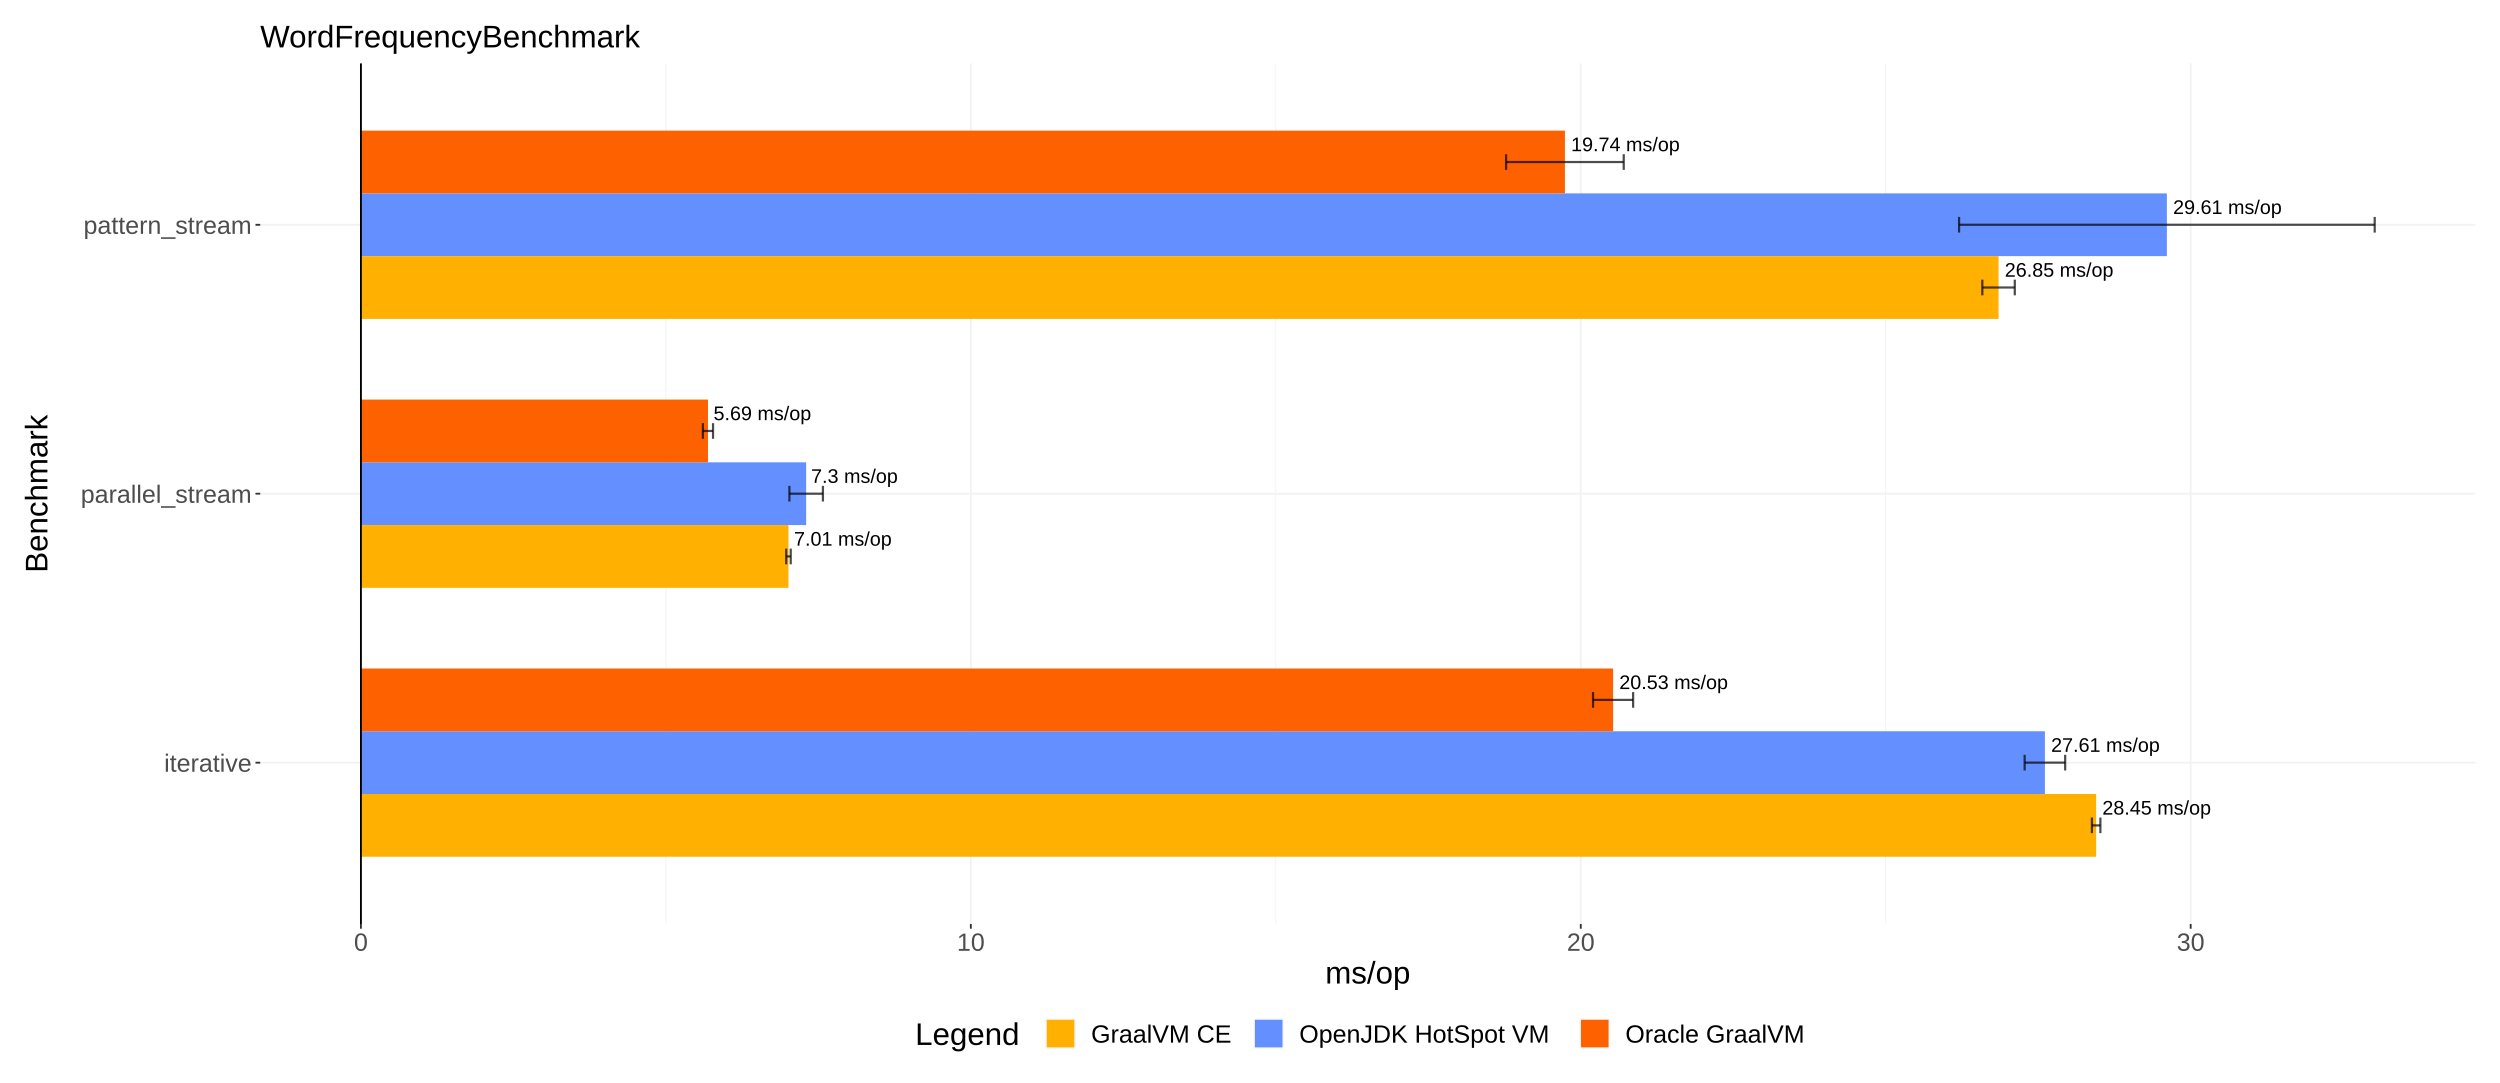
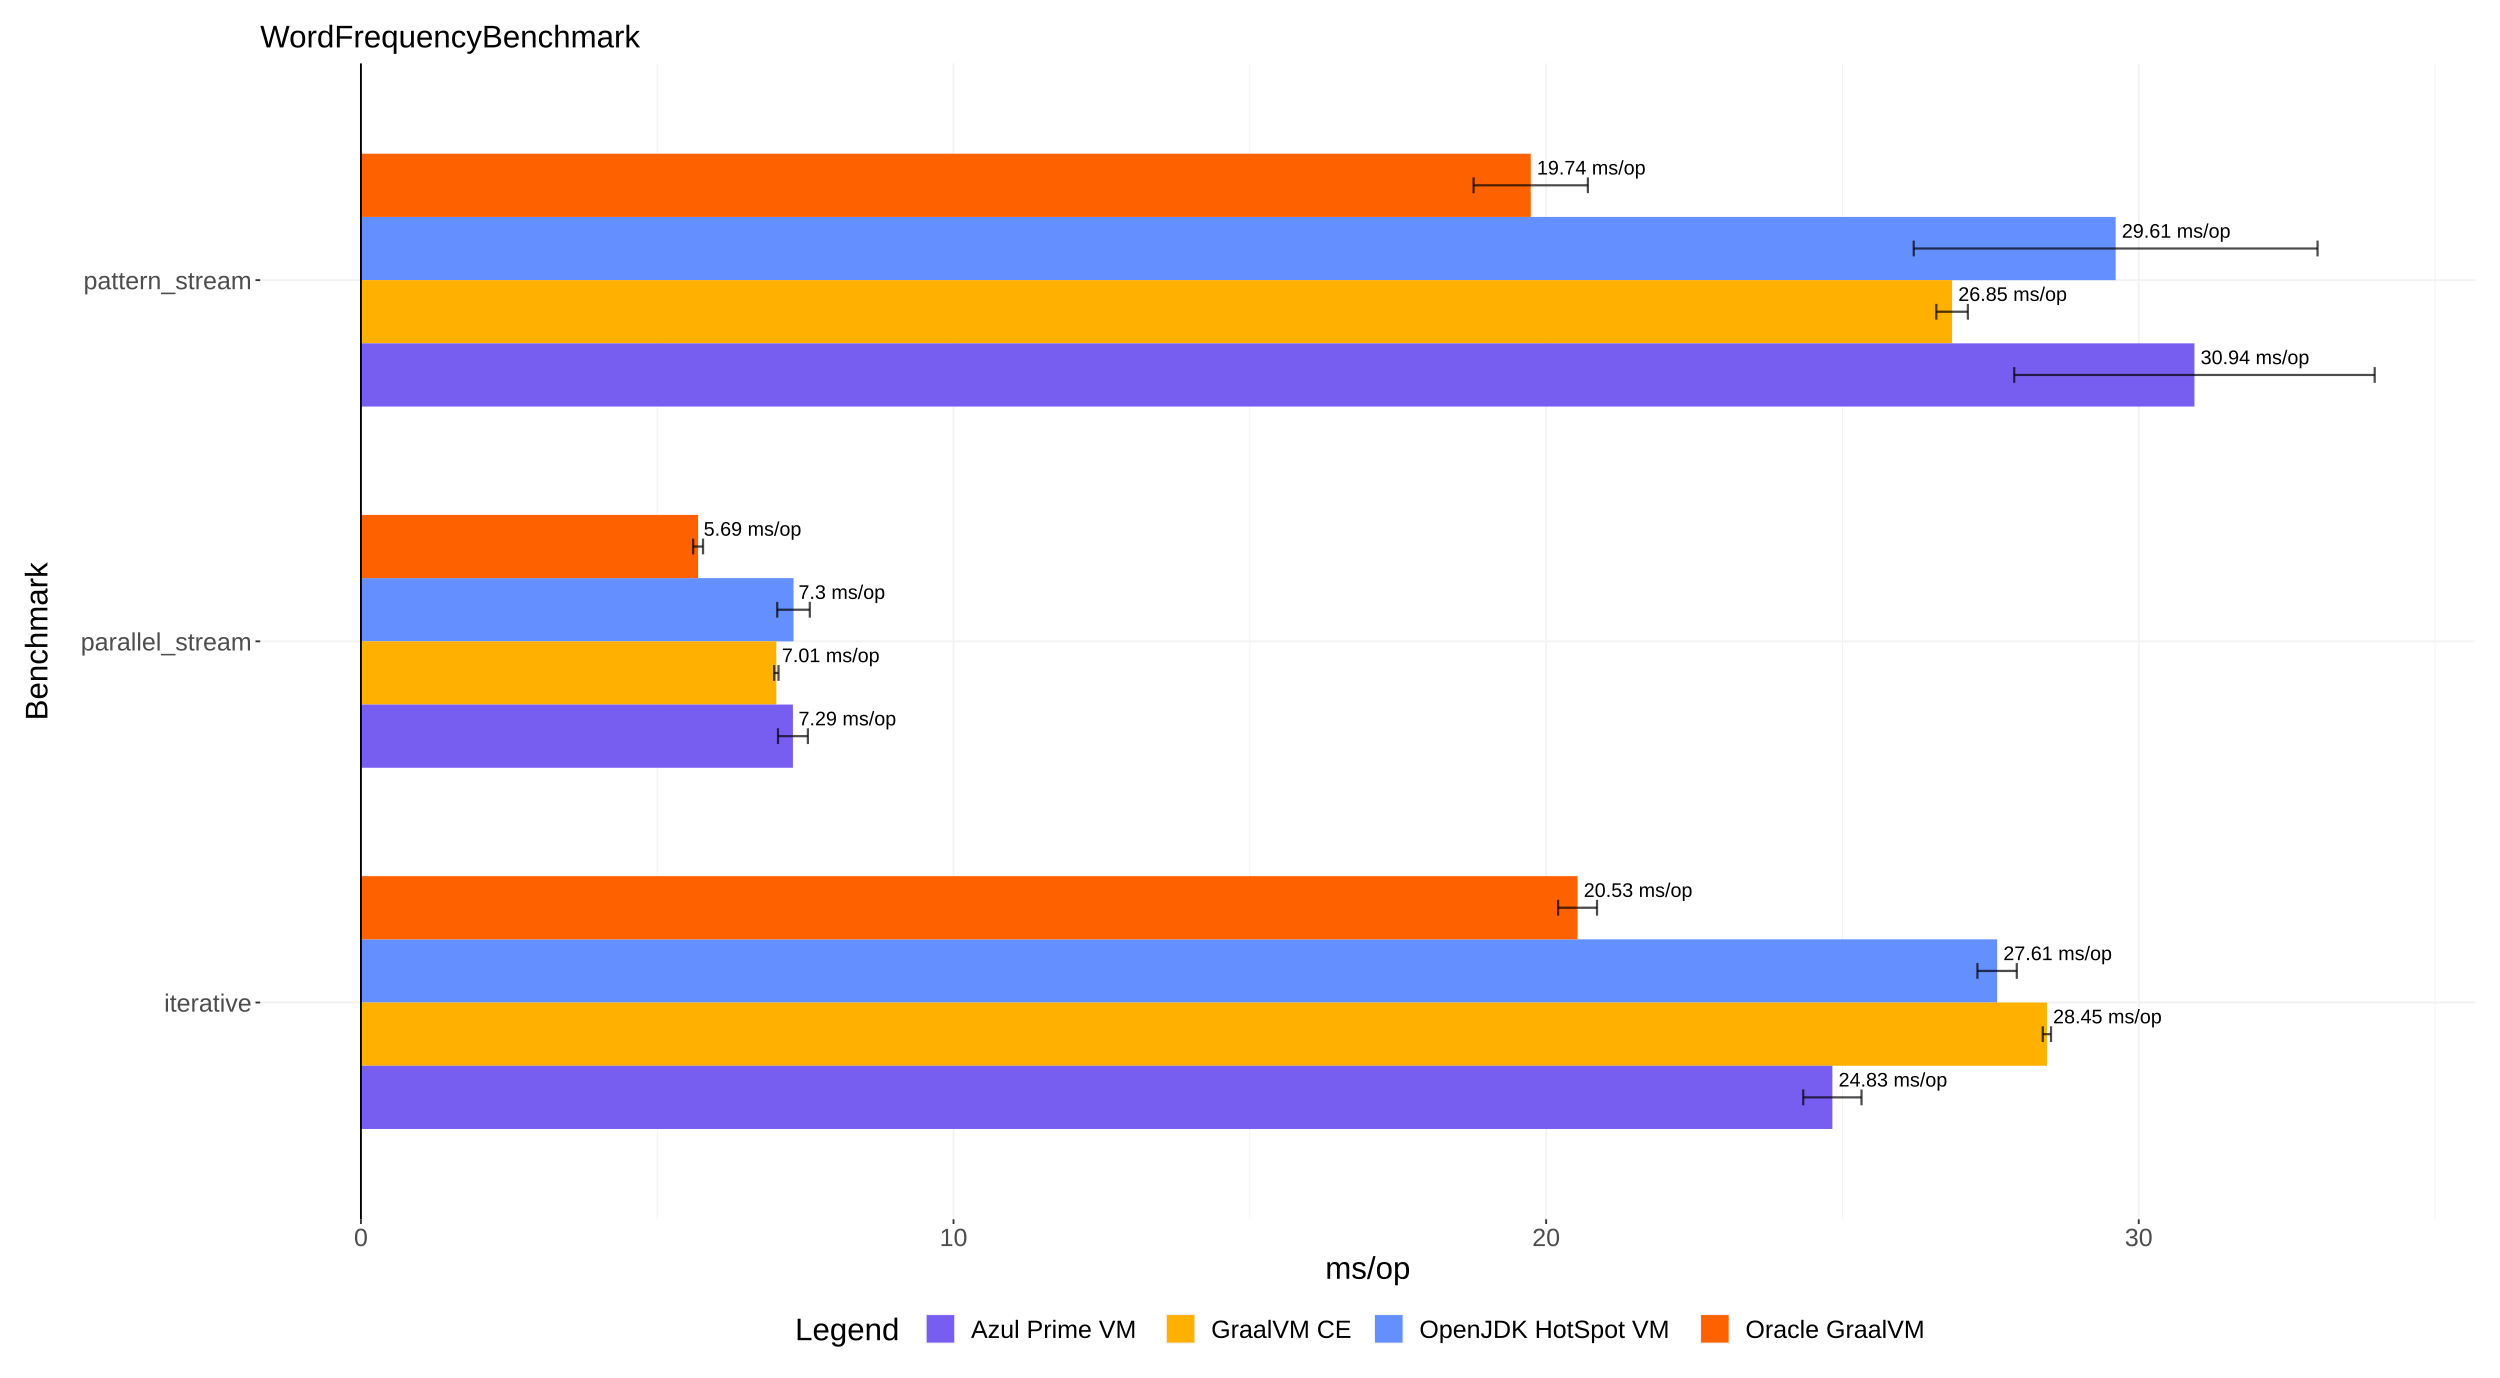
- <svg xmlns="http://www.w3.org/2000/svg" class="svglite" width="1440.00pt" height="623.62pt" viewBox="0 0 1440.00 623.62">
+ <svg xmlns="http://www.w3.org/2000/svg" class="svglite" width="1440.00pt" height="793.70pt" viewBox="0 0 1440.00 793.70">
  <defs>
    <style type="text/css">
    .svglite line, .svglite polyline, .svglite polygon, .svglite path, .svglite rect, .svglite circle {
      fill: none;
      stroke: #000000;
      stroke-linecap: round;
      stroke-linejoin: round;
      stroke-miterlimit: 10.00;
    }
    .svglite text {
      white-space: pre;
    }
  </style>
  </defs>
  <rect width="100%" height="100%" style="stroke: none; fill: #FFFFFF;" />
  <defs>
-     <clipPath id="cpMC4wMHwxNDQwLjAwfDAuMDB8NjIzLjYy">
-       <rect x="0.00" y="0.00" width="1440.00" height="623.62" />
+     <clipPath id="cpMC4wMHwxNDQwLjAwfDAuMDB8NzkzLjcw">
+       <rect x="0.00" y="0.00" width="1440.00" height="793.70" />
    </clipPath>
  </defs>
-   <g clip-path="url(#cpMC4wMHwxNDQwLjAwfDAuMDB8NjIzLjYy)">
-     <rect x="0.00" y="0.00" width="1440.00" height="623.62" style="stroke-width: 1.07; stroke: #FFFFFF; fill: #FFFFFF;" />
-     <rect x="149.89" y="36.52" width="1275.94" height="495.70" style="stroke-width: 1.07; stroke: none;" />
-     <polyline points="383.54,532.22 383.54,36.52 " style="stroke-width: 0.53; stroke: #F2F2F2; stroke-linecap: butt;" />
-     <polyline points="734.86,532.22 734.86,36.52 " style="stroke-width: 0.53; stroke: #F2F2F2; stroke-linecap: butt;" />
-     <polyline points="1086.17,532.22 1086.17,36.52 " style="stroke-width: 0.53; stroke: #F2F2F2; stroke-linecap: butt;" />
-     <polyline points="149.89,439.28 1425.83,439.28 " style="stroke-width: 1.07; stroke: #F2F2F2; stroke-linecap: butt;" />
-     <polyline points="149.89,284.37 1425.83,284.37 " style="stroke-width: 1.07; stroke: #F2F2F2; stroke-linecap: butt;" />
-     <polyline points="149.89,129.47 1425.83,129.47 " style="stroke-width: 1.07; stroke: #F2F2F2; stroke-linecap: butt;" />
-     <polyline points="207.89,532.22 207.89,36.52 " style="stroke-width: 1.07; stroke: #F2F2F2; stroke-linecap: butt;" />
-     <polyline points="559.20,532.22 559.20,36.52 " style="stroke-width: 1.07; stroke: #F2F2F2; stroke-linecap: butt;" />
-     <polyline points="910.52,532.22 910.52,36.52 " style="stroke-width: 1.07; stroke: #F2F2F2; stroke-linecap: butt;" />
-     <polyline points="1261.83,532.22 1261.83,36.52 " style="stroke-width: 1.07; stroke: #F2F2F2; stroke-linecap: butt;" />
-     <rect x="207.89" y="421.21" width="969.98" height="36.14" style="stroke-width: 1.07; stroke: none; stroke-linecap: butt; stroke-linejoin: miter; fill: #648FFF;" />
-     <rect x="207.89" y="266.30" width="256.46" height="36.14" style="stroke-width: 1.07; stroke: none; stroke-linecap: butt; stroke-linejoin: miter; fill: #648FFF;" />
-     <rect x="207.89" y="111.39" width="1040.24" height="36.14" style="stroke-width: 1.07; stroke: none; stroke-linecap: butt; stroke-linejoin: miter; fill: #648FFF;" />
-     <rect x="207.89" y="457.35" width="999.49" height="36.14" style="stroke-width: 1.07; stroke: none; stroke-linecap: butt; stroke-linejoin: miter; fill: #FFB000;" />
-     <rect x="207.89" y="302.45" width="246.27" height="36.14" style="stroke-width: 1.07; stroke: none; stroke-linecap: butt; stroke-linejoin: miter; fill: #FFB000;" />
-     <rect x="207.89" y="147.54" width="943.28" height="36.14" style="stroke-width: 1.07; stroke: none; stroke-linecap: butt; stroke-linejoin: miter; fill: #FFB000;" />
-     <rect x="207.89" y="385.06" width="721.25" height="36.14" style="stroke-width: 1.07; stroke: none; stroke-linecap: butt; stroke-linejoin: miter; fill: #FE6100;" />
-     <rect x="207.89" y="230.16" width="199.90" height="36.14" style="stroke-width: 1.07; stroke: none; stroke-linecap: butt; stroke-linejoin: miter; fill: #FE6100;" />
-     <rect x="207.89" y="75.25" width="693.50" height="36.14" style="stroke-width: 1.07; stroke: none; stroke-linecap: butt; stroke-linejoin: miter; fill: #FE6100;" />
-     <text x="1181.43" y="433.06" style="font-size: 11.38px; font-family: &quot;Liberation Sans&quot;;" textLength="71.19px" lengthAdjust="spacingAndGlyphs">27.61 ms/op</text>
-     <text x="467.18" y="278.15" style="font-size: 11.38px; font-family: &quot;Liberation Sans&quot;;" textLength="56.72px" lengthAdjust="spacingAndGlyphs">7.3 ms/op</text>
-     <text x="1251.69" y="123.25" style="font-size: 11.38px; font-family: &quot;Liberation Sans&quot;;" textLength="71.19px" lengthAdjust="spacingAndGlyphs">29.61 ms/op</text>
-     <text x="1210.94" y="469.20" style="font-size: 11.38px; font-family: &quot;Liberation Sans&quot;;" textLength="71.19px" lengthAdjust="spacingAndGlyphs">28.45 ms/op</text>
-     <text x="457.36" y="314.30" style="font-size: 11.38px; font-family: &quot;Liberation Sans&quot;;" textLength="63.96px" lengthAdjust="spacingAndGlyphs">7.01 ms/op</text>
-     <text x="1154.73" y="159.39" style="font-size: 11.38px; font-family: &quot;Liberation Sans&quot;;" textLength="71.19px" lengthAdjust="spacingAndGlyphs">26.85 ms/op</text>
-     <text x="932.70" y="396.91" style="font-size: 11.38px; font-family: &quot;Liberation Sans&quot;;" textLength="71.19px" lengthAdjust="spacingAndGlyphs">20.53 ms/op</text>
-     <text x="410.98" y="242.01" style="font-size: 11.38px; font-family: &quot;Liberation Sans&quot;;" textLength="63.96px" lengthAdjust="spacingAndGlyphs">5.69 ms/op</text>
-     <text x="904.94" y="87.10" style="font-size: 11.38px; font-family: &quot;Liberation Sans&quot;;" textLength="71.19px" lengthAdjust="spacingAndGlyphs">19.74 ms/op</text>
-     <polyline points="1189.54,443.80 1189.54,434.76 " style="stroke-width: 1.28; stroke: #000000; stroke-opacity: 0.70; stroke-linecap: butt;" />
-     <polyline points="1189.54,439.28 1166.20,439.28 " style="stroke-width: 1.28; stroke: #000000; stroke-opacity: 0.70; stroke-linecap: butt;" />
-     <polyline points="1166.20,443.80 1166.20,434.76 " style="stroke-width: 1.28; stroke: #000000; stroke-opacity: 0.70; stroke-linecap: butt;" />
-     <polyline points="474.00,288.89 474.00,279.86 " style="stroke-width: 1.28; stroke: #000000; stroke-opacity: 0.70; stroke-linecap: butt;" />
-     <polyline points="474.00,284.37 454.69,284.37 " style="stroke-width: 1.28; stroke: #000000; stroke-opacity: 0.70; stroke-linecap: butt;" />
-     <polyline points="454.69,288.89 454.69,279.86 " style="stroke-width: 1.28; stroke: #000000; stroke-opacity: 0.70; stroke-linecap: butt;" />
-     <polyline points="1367.83,133.98 1367.83,124.95 " style="stroke-width: 1.28; stroke: #000000; stroke-opacity: 0.70; stroke-linecap: butt;" />
-     <polyline points="1367.83,129.47 1128.43,129.47 " style="stroke-width: 1.28; stroke: #000000; stroke-opacity: 0.70; stroke-linecap: butt;" />
-     <polyline points="1128.43,133.98 1128.43,124.95 " style="stroke-width: 1.28; stroke: #000000; stroke-opacity: 0.70; stroke-linecap: butt;" />
-     <polyline points="1209.82,479.94 1209.82,470.91 " style="stroke-width: 1.28; stroke: #000000; stroke-opacity: 0.70; stroke-linecap: butt;" />
-     <polyline points="1209.82,475.43 1204.94,475.43 " style="stroke-width: 1.28; stroke: #000000; stroke-opacity: 0.70; stroke-linecap: butt;" />
-     <polyline points="1204.94,479.94 1204.94,470.91 " style="stroke-width: 1.28; stroke: #000000; stroke-opacity: 0.70; stroke-linecap: butt;" />
-     <polyline points="455.46,325.04 455.46,316.00 " style="stroke-width: 1.28; stroke: #000000; stroke-opacity: 0.70; stroke-linecap: butt;" />
-     <polyline points="455.46,320.52 452.86,320.52 " style="stroke-width: 1.28; stroke: #000000; stroke-opacity: 0.70; stroke-linecap: butt;" />
-     <polyline points="452.86,325.04 452.86,316.00 " style="stroke-width: 1.28; stroke: #000000; stroke-opacity: 0.70; stroke-linecap: butt;" />
-     <polyline points="1160.52,170.13 1160.52,161.09 " style="stroke-width: 1.28; stroke: #000000; stroke-opacity: 0.70; stroke-linecap: butt;" />
-     <polyline points="1160.52,165.61 1141.81,165.61 " style="stroke-width: 1.28; stroke: #000000; stroke-opacity: 0.70; stroke-linecap: butt;" />
-     <polyline points="1141.81,170.13 1141.81,161.09 " style="stroke-width: 1.28; stroke: #000000; stroke-opacity: 0.70; stroke-linecap: butt;" />
-     <polyline points="940.68,407.65 940.68,398.62 " style="stroke-width: 1.28; stroke: #000000; stroke-opacity: 0.70; stroke-linecap: butt;" />
-     <polyline points="940.68,403.14 917.59,403.14 " style="stroke-width: 1.28; stroke: #000000; stroke-opacity: 0.70; stroke-linecap: butt;" />
-     <polyline points="917.59,407.65 917.59,398.62 " style="stroke-width: 1.28; stroke: #000000; stroke-opacity: 0.70; stroke-linecap: butt;" />
-     <polyline points="410.71,252.75 410.71,243.71 " style="stroke-width: 1.28; stroke: #000000; stroke-opacity: 0.70; stroke-linecap: butt;" />
-     <polyline points="410.71,248.23 404.86,248.23 " style="stroke-width: 1.28; stroke: #000000; stroke-opacity: 0.70; stroke-linecap: butt;" />
-     <polyline points="404.86,252.75 404.86,243.71 " style="stroke-width: 1.28; stroke: #000000; stroke-opacity: 0.70; stroke-linecap: butt;" />
-     <polyline points="935.27,97.84 935.27,88.80 " style="stroke-width: 1.28; stroke: #000000; stroke-opacity: 0.70; stroke-linecap: butt;" />
-     <polyline points="935.27,93.32 867.50,93.32 " style="stroke-width: 1.28; stroke: #000000; stroke-opacity: 0.70; stroke-linecap: butt;" />
-     <polyline points="867.50,97.84 867.50,88.80 " style="stroke-width: 1.28; stroke: #000000; stroke-opacity: 0.70; stroke-linecap: butt;" />
-     <line x1="207.89" y1="532.22" x2="207.89" y2="36.52" style="stroke-width: 1.07; stroke-linecap: butt;" />
-     <text x="144.96" y="444.53" text-anchor="end" style="font-size: 14.40px;fill: #4D4D4D; font-family: &quot;Liberation Sans&quot;;" textLength="60.25px" lengthAdjust="spacingAndGlyphs">iterative</text>
-     <text x="144.96" y="289.62" text-anchor="end" style="font-size: 14.40px;fill: #4D4D4D; font-family: &quot;Liberation Sans&quot;;" textLength="111.18px" lengthAdjust="spacingAndGlyphs">parallel_stream</text>
-     <text x="144.96" y="134.71" text-anchor="end" style="font-size: 14.40px;fill: #4D4D4D; font-family: &quot;Liberation Sans&quot;;" textLength="110.53px" lengthAdjust="spacingAndGlyphs">pattern_stream</text>
-     <polyline points="147.15,439.28 149.89,439.28 " style="stroke-width: 1.07; stroke: #333333; stroke-linecap: butt;" />
-     <polyline points="147.15,284.37 149.89,284.37 " style="stroke-width: 1.07; stroke: #333333; stroke-linecap: butt;" />
-     <polyline points="147.15,129.47 149.89,129.47 " style="stroke-width: 1.07; stroke: #333333; stroke-linecap: butt;" />
-     <polyline points="207.89,534.96 207.89,532.22 " style="stroke-width: 1.07; stroke: #333333; stroke-linecap: butt;" />
-     <polyline points="559.20,534.96 559.20,532.22 " style="stroke-width: 1.07; stroke: #333333; stroke-linecap: butt;" />
-     <polyline points="910.52,534.96 910.52,532.22 " style="stroke-width: 1.07; stroke: #333333; stroke-linecap: butt;" />
-     <polyline points="1261.83,534.96 1261.83,532.22 " style="stroke-width: 1.07; stroke: #333333; stroke-linecap: butt;" />
-     <text x="207.89" y="547.65" text-anchor="middle" style="font-size: 14.40px;fill: #4D4D4D; font-family: &quot;Liberation Sans&quot;;" textLength="9.16px" lengthAdjust="spacingAndGlyphs">0</text>
-     <text x="559.20" y="547.65" text-anchor="middle" style="font-size: 14.40px;fill: #4D4D4D; font-family: &quot;Liberation Sans&quot;;" textLength="18.32px" lengthAdjust="spacingAndGlyphs">10</text>
-     <text x="910.52" y="547.65" text-anchor="middle" style="font-size: 14.40px;fill: #4D4D4D; font-family: &quot;Liberation Sans&quot;;" textLength="18.32px" lengthAdjust="spacingAndGlyphs">20</text>
-     <text x="1261.83" y="547.65" text-anchor="middle" style="font-size: 14.40px;fill: #4D4D4D; font-family: &quot;Liberation Sans&quot;;" textLength="18.32px" lengthAdjust="spacingAndGlyphs">30</text>
-     <text x="787.86" y="566.51" text-anchor="middle" style="font-size: 18.00px; font-family: &quot;Liberation Sans&quot;;" textLength="55.41px" lengthAdjust="spacingAndGlyphs">ms/op</text>
-     <text transform="translate(27.30,284.37) rotate(-90)" text-anchor="middle" style="font-size: 18.00px; font-family: &quot;Liberation Sans&quot;;" textLength="102.52px" lengthAdjust="spacingAndGlyphs">Benchmark</text>
-     <rect x="521.67" y="581.21" width="532.38" height="28.24" style="stroke-width: 1.07; stroke: none; fill: #FFFFFF;" />
-     <text x="527.15" y="601.89" style="font-size: 18.00px; font-family: &quot;Liberation Sans&quot;;" textLength="66.12px" lengthAdjust="spacingAndGlyphs">Legend</text>
-     <rect x="602.23" y="586.69" width="17.28" height="17.28" style="stroke-width: 1.07; stroke: none; fill: #F2F2F2;" />
-     <rect x="602.94" y="587.40" width="15.86" height="15.86" style="stroke-width: 1.07; stroke: none; stroke-linecap: butt; stroke-linejoin: miter; fill: #FFB000;" />
-     <rect x="722.13" y="586.69" width="17.28" height="17.28" style="stroke-width: 1.07; stroke: none; fill: #F2F2F2;" />
-     <rect x="722.84" y="587.40" width="15.86" height="15.86" style="stroke-width: 1.07; stroke: none; stroke-linecap: butt; stroke-linejoin: miter; fill: #648FFF;" />
-     <rect x="909.95" y="586.69" width="17.28" height="17.28" style="stroke-width: 1.07; stroke: none; fill: #F2F2F2;" />
-     <rect x="910.66" y="587.40" width="15.86" height="15.86" style="stroke-width: 1.07; stroke: none; stroke-linecap: butt; stroke-linejoin: miter; fill: #FE6100;" />
-     <text x="628.48" y="600.57" style="font-size: 14.40px; font-family: &quot;Liberation Sans&quot;;" textLength="84.69px" lengthAdjust="spacingAndGlyphs">GraalVM CE</text>
-     <text x="748.38" y="600.57" style="font-size: 14.40px; font-family: &quot;Liberation Sans&quot;;" textLength="152.61px" lengthAdjust="spacingAndGlyphs">OpenJDK HotSpot VM</text>
-     <text x="936.20" y="600.57" style="font-size: 14.40px; font-family: &quot;Liberation Sans&quot;;" textLength="112.37px" lengthAdjust="spacingAndGlyphs">Oracle GraalVM</text>
+   <g clip-path="url(#cpMC4wMHwxNDQwLjAwfDAuMDB8NzkzLjcw)">
+     <rect x="0.00" y="0.00" width="1440.00" height="793.70" style="stroke-width: 1.07; stroke: #FFFFFF; fill: #FFFFFF;" />
+     <rect x="149.89" y="36.52" width="1275.94" height="665.78" style="stroke-width: 1.07; stroke: none;" />
+     <polyline points="378.56,702.30 378.56,36.52 " style="stroke-width: 0.53; stroke: #F2F2F2; stroke-linecap: butt;" />
+     <polyline points="719.91,702.30 719.91,36.52 " style="stroke-width: 0.53; stroke: #F2F2F2; stroke-linecap: butt;" />
+     <polyline points="1061.25,702.30 1061.25,36.52 " style="stroke-width: 0.53; stroke: #F2F2F2; stroke-linecap: butt;" />
+     <polyline points="1402.60,702.30 1402.60,36.52 " style="stroke-width: 0.53; stroke: #F2F2F2; stroke-linecap: butt;" />
+     <polyline points="149.89,577.47 1425.83,577.47 " style="stroke-width: 1.07; stroke: #F2F2F2; stroke-linecap: butt;" />
+     <polyline points="149.89,369.41 1425.83,369.41 " style="stroke-width: 1.07; stroke: #F2F2F2; stroke-linecap: butt;" />
+     <polyline points="149.89,161.36 1425.83,161.36 " style="stroke-width: 1.07; stroke: #F2F2F2; stroke-linecap: butt;" />
+     <polyline points="207.89,702.30 207.89,36.52 " style="stroke-width: 1.07; stroke: #F2F2F2; stroke-linecap: butt;" />
+     <polyline points="549.23,702.30 549.23,36.52 " style="stroke-width: 1.07; stroke: #F2F2F2; stroke-linecap: butt;" />
+     <polyline points="890.58,702.30 890.58,36.52 " style="stroke-width: 1.07; stroke: #F2F2F2; stroke-linecap: butt;" />
+     <polyline points="1231.92,702.30 1231.92,36.52 " style="stroke-width: 1.07; stroke: #F2F2F2; stroke-linecap: butt;" />
+     <rect x="207.89" y="541.06" width="942.46" height="36.41" style="stroke-width: 1.07; stroke: none; stroke-linecap: butt; stroke-linejoin: miter; fill: #648FFF;" />
+     <rect x="207.89" y="333.00" width="249.18" height="36.41" style="stroke-width: 1.07; stroke: none; stroke-linecap: butt; stroke-linejoin: miter; fill: #648FFF;" />
+     <rect x="207.89" y="124.95" width="1010.72" height="36.41" style="stroke-width: 1.07; stroke: none; stroke-linecap: butt; stroke-linejoin: miter; fill: #648FFF;" />
+     <rect x="207.89" y="577.47" width="971.13" height="36.41" style="stroke-width: 1.07; stroke: none; stroke-linecap: butt; stroke-linejoin: miter; fill: #FFB000;" />
+     <rect x="207.89" y="369.41" width="239.28" height="36.41" style="stroke-width: 1.07; stroke: none; stroke-linecap: butt; stroke-linejoin: miter; fill: #FFB000;" />
+     <rect x="207.89" y="161.36" width="916.51" height="36.41" style="stroke-width: 1.07; stroke: none; stroke-linecap: butt; stroke-linejoin: miter; fill: #FFB000;" />
+     <rect x="207.89" y="504.65" width="700.78" height="36.41" style="stroke-width: 1.07; stroke: none; stroke-linecap: butt; stroke-linejoin: miter; fill: #FE6100;" />
+     <rect x="207.89" y="296.59" width="194.23" height="36.41" style="stroke-width: 1.07; stroke: none; stroke-linecap: butt; stroke-linejoin: miter; fill: #FE6100;" />
+     <rect x="207.89" y="88.54" width="673.82" height="36.41" style="stroke-width: 1.07; stroke: none; stroke-linecap: butt; stroke-linejoin: miter; fill: #FE6100;" />
+     <rect x="207.89" y="613.88" width="847.56" height="36.41" style="stroke-width: 1.07; stroke: none; stroke-linecap: butt; stroke-linejoin: miter; fill: #785EF0;" />
+     <rect x="207.89" y="405.82" width="248.84" height="36.41" style="stroke-width: 1.07; stroke: none; stroke-linecap: butt; stroke-linejoin: miter; fill: #785EF0;" />
+     <rect x="207.89" y="197.77" width="1056.12" height="36.41" style="stroke-width: 1.07; stroke: none; stroke-linecap: butt; stroke-linejoin: miter; fill: #785EF0;" />
+     <text x="1153.90" y="553.04" style="font-size: 11.38px; font-family: &quot;Liberation Sans&quot;;" textLength="71.19px" lengthAdjust="spacingAndGlyphs">27.61 ms/op</text>
+     <text x="459.90" y="344.99" style="font-size: 11.38px; font-family: &quot;Liberation Sans&quot;;" textLength="56.72px" lengthAdjust="spacingAndGlyphs">7.3 ms/op</text>
+     <text x="1222.17" y="136.93" style="font-size: 11.38px; font-family: &quot;Liberation Sans&quot;;" textLength="71.19px" lengthAdjust="spacingAndGlyphs">29.61 ms/op</text>
+     <text x="1182.57" y="589.45" style="font-size: 11.38px; font-family: &quot;Liberation Sans&quot;;" textLength="71.19px" lengthAdjust="spacingAndGlyphs">28.45 ms/op</text>
+     <text x="450.37" y="381.40" style="font-size: 11.38px; font-family: &quot;Liberation Sans&quot;;" textLength="63.96px" lengthAdjust="spacingAndGlyphs">7.01 ms/op</text>
+     <text x="1127.96" y="173.34" style="font-size: 11.38px; font-family: &quot;Liberation Sans&quot;;" textLength="71.19px" lengthAdjust="spacingAndGlyphs">26.85 ms/op</text>
+     <text x="912.23" y="516.63" style="font-size: 11.38px; font-family: &quot;Liberation Sans&quot;;" textLength="71.19px" lengthAdjust="spacingAndGlyphs">20.53 ms/op</text>
+     <text x="405.31" y="308.58" style="font-size: 11.38px; font-family: &quot;Liberation Sans&quot;;" textLength="63.96px" lengthAdjust="spacingAndGlyphs">5.69 ms/op</text>
+     <text x="885.26" y="100.52" style="font-size: 11.38px; font-family: &quot;Liberation Sans&quot;;" textLength="71.19px" lengthAdjust="spacingAndGlyphs">19.74 ms/op</text>
+     <text x="1059.01" y="625.86" style="font-size: 11.38px; font-family: &quot;Liberation Sans&quot;;" textLength="71.19px" lengthAdjust="spacingAndGlyphs">24.83 ms/op</text>
+     <text x="459.93" y="417.81" style="font-size: 11.38px; font-family: &quot;Liberation Sans&quot;;" textLength="63.96px" lengthAdjust="spacingAndGlyphs">7.29 ms/op</text>
+     <text x="1267.57" y="209.75" style="font-size: 11.38px; font-family: &quot;Liberation Sans&quot;;" textLength="71.19px" lengthAdjust="spacingAndGlyphs">30.94 ms/op</text>
+     <polyline points="1161.68,563.82 1161.68,554.71 " style="stroke-width: 1.28; stroke: #000000; stroke-opacity: 0.70; stroke-linecap: butt;" />
+     <polyline points="1161.68,559.26 1139.00,559.26 " style="stroke-width: 1.28; stroke: #000000; stroke-opacity: 0.70; stroke-linecap: butt;" />
+     <polyline points="1139.00,563.82 1139.00,554.71 " style="stroke-width: 1.28; stroke: #000000; stroke-opacity: 0.70; stroke-linecap: butt;" />
+     <polyline points="466.45,355.76 466.45,346.66 " style="stroke-width: 1.28; stroke: #000000; stroke-opacity: 0.70; stroke-linecap: butt;" />
+     <polyline points="466.45,351.21 447.68,351.21 " style="stroke-width: 1.28; stroke: #000000; stroke-opacity: 0.70; stroke-linecap: butt;" />
+     <polyline points="447.68,355.76 447.68,346.66 " style="stroke-width: 1.28; stroke: #000000; stroke-opacity: 0.70; stroke-linecap: butt;" />
+     <polyline points="1334.91,147.70 1334.91,138.60 " style="stroke-width: 1.28; stroke: #000000; stroke-opacity: 0.70; stroke-linecap: butt;" />
+     <polyline points="1334.91,143.15 1102.31,143.15 " style="stroke-width: 1.28; stroke: #000000; stroke-opacity: 0.70; stroke-linecap: butt;" />
+     <polyline points="1102.31,147.70 1102.31,138.60 " style="stroke-width: 1.28; stroke: #000000; stroke-opacity: 0.70; stroke-linecap: butt;" />
+     <polyline points="1181.39,600.23 1181.39,591.12 " style="stroke-width: 1.28; stroke: #000000; stroke-opacity: 0.70; stroke-linecap: butt;" />
+     <polyline points="1181.39,595.67 1176.64,595.67 " style="stroke-width: 1.28; stroke: #000000; stroke-opacity: 0.70; stroke-linecap: butt;" />
+     <polyline points="1176.64,600.23 1176.64,591.12 " style="stroke-width: 1.28; stroke: #000000; stroke-opacity: 0.70; stroke-linecap: butt;" />
+     <polyline points="448.43,392.17 448.43,383.07 " style="stroke-width: 1.28; stroke: #000000; stroke-opacity: 0.70; stroke-linecap: butt;" />
+     <polyline points="448.43,387.62 445.91,387.62 " style="stroke-width: 1.28; stroke: #000000; stroke-opacity: 0.70; stroke-linecap: butt;" />
+     <polyline points="445.91,392.17 445.91,383.07 " style="stroke-width: 1.28; stroke: #000000; stroke-opacity: 0.70; stroke-linecap: butt;" />
+     <polyline points="1133.49,184.11 1133.49,175.01 " style="stroke-width: 1.28; stroke: #000000; stroke-opacity: 0.70; stroke-linecap: butt;" />
+     <polyline points="1133.49,179.56 1115.31,179.56 " style="stroke-width: 1.28; stroke: #000000; stroke-opacity: 0.70; stroke-linecap: butt;" />
+     <polyline points="1115.31,184.11 1115.31,175.01 " style="stroke-width: 1.28; stroke: #000000; stroke-opacity: 0.70; stroke-linecap: butt;" />
+     <polyline points="919.89,527.41 919.89,518.30 " style="stroke-width: 1.28; stroke: #000000; stroke-opacity: 0.70; stroke-linecap: butt;" />
+     <polyline points="919.89,522.85 897.45,522.85 " style="stroke-width: 1.28; stroke: #000000; stroke-opacity: 0.70; stroke-linecap: butt;" />
+     <polyline points="897.45,527.41 897.45,518.30 " style="stroke-width: 1.28; stroke: #000000; stroke-opacity: 0.70; stroke-linecap: butt;" />
+     <polyline points="404.95,319.35 404.95,310.25 " style="stroke-width: 1.28; stroke: #000000; stroke-opacity: 0.70; stroke-linecap: butt;" />
+     <polyline points="404.95,314.80 399.27,314.80 " style="stroke-width: 1.28; stroke: #000000; stroke-opacity: 0.70; stroke-linecap: butt;" />
+     <polyline points="399.27,319.35 399.27,310.25 " style="stroke-width: 1.28; stroke: #000000; stroke-opacity: 0.70; stroke-linecap: butt;" />
+     <polyline points="914.62,111.29 914.62,102.19 " style="stroke-width: 1.28; stroke: #000000; stroke-opacity: 0.70; stroke-linecap: butt;" />
+     <polyline points="914.62,106.74 848.78,106.74 " style="stroke-width: 1.28; stroke: #000000; stroke-opacity: 0.70; stroke-linecap: butt;" />
+     <polyline points="848.78,111.29 848.78,102.19 " style="stroke-width: 1.28; stroke: #000000; stroke-opacity: 0.70; stroke-linecap: butt;" />
+     <polyline points="1072.23,636.64 1072.23,627.53 " style="stroke-width: 1.28; stroke: #000000; stroke-opacity: 0.70; stroke-linecap: butt;" />
+     <polyline points="1072.23,632.08 1038.67,632.08 " style="stroke-width: 1.28; stroke: #000000; stroke-opacity: 0.70; stroke-linecap: butt;" />
+     <polyline points="1038.67,636.64 1038.67,627.53 " style="stroke-width: 1.28; stroke: #000000; stroke-opacity: 0.70; stroke-linecap: butt;" />
+     <polyline points="465.34,428.58 465.34,419.48 " style="stroke-width: 1.28; stroke: #000000; stroke-opacity: 0.70; stroke-linecap: butt;" />
+     <polyline points="465.34,424.03 448.12,424.03 " style="stroke-width: 1.28; stroke: #000000; stroke-opacity: 0.70; stroke-linecap: butt;" />
+     <polyline points="448.12,428.58 448.12,419.48 " style="stroke-width: 1.28; stroke: #000000; stroke-opacity: 0.70; stroke-linecap: butt;" />
+     <polyline points="1367.83,220.52 1367.83,211.42 " style="stroke-width: 1.28; stroke: #000000; stroke-opacity: 0.70; stroke-linecap: butt;" />
+     <polyline points="1367.83,215.97 1160.19,215.97 " style="stroke-width: 1.28; stroke: #000000; stroke-opacity: 0.70; stroke-linecap: butt;" />
+     <polyline points="1160.19,220.52 1160.19,211.42 " style="stroke-width: 1.28; stroke: #000000; stroke-opacity: 0.70; stroke-linecap: butt;" />
+     <line x1="207.89" y1="702.30" x2="207.89" y2="36.52" style="stroke-width: 1.07; stroke-linecap: butt;" />
+     <text x="144.96" y="582.71" text-anchor="end" style="font-size: 14.40px;fill: #4D4D4D; font-family: &quot;Liberation Sans&quot;;" textLength="60.25px" lengthAdjust="spacingAndGlyphs">iterative</text>
+     <text x="144.96" y="374.66" text-anchor="end" style="font-size: 14.40px;fill: #4D4D4D; font-family: &quot;Liberation Sans&quot;;" textLength="111.18px" lengthAdjust="spacingAndGlyphs">parallel_stream</text>
+     <text x="144.96" y="166.60" text-anchor="end" style="font-size: 14.40px;fill: #4D4D4D; font-family: &quot;Liberation Sans&quot;;" textLength="110.53px" lengthAdjust="spacingAndGlyphs">pattern_stream</text>
+     <polyline points="147.15,577.47 149.89,577.47 " style="stroke-width: 1.07; stroke: #333333; stroke-linecap: butt;" />
+     <polyline points="147.15,369.41 149.89,369.41 " style="stroke-width: 1.07; stroke: #333333; stroke-linecap: butt;" />
+     <polyline points="147.15,161.36 149.89,161.36 " style="stroke-width: 1.07; stroke: #333333; stroke-linecap: butt;" />
+     <polyline points="207.89,705.04 207.89,702.30 " style="stroke-width: 1.07; stroke: #333333; stroke-linecap: butt;" />
+     <polyline points="549.23,705.04 549.23,702.30 " style="stroke-width: 1.07; stroke: #333333; stroke-linecap: butt;" />
+     <polyline points="890.58,705.04 890.58,702.30 " style="stroke-width: 1.07; stroke: #333333; stroke-linecap: butt;" />
+     <polyline points="1231.92,705.04 1231.92,702.30 " style="stroke-width: 1.07; stroke: #333333; stroke-linecap: butt;" />
+     <text x="207.89" y="717.73" text-anchor="middle" style="font-size: 14.40px;fill: #4D4D4D; font-family: &quot;Liberation Sans&quot;;" textLength="9.16px" lengthAdjust="spacingAndGlyphs">0</text>
+     <text x="549.23" y="717.73" text-anchor="middle" style="font-size: 14.40px;fill: #4D4D4D; font-family: &quot;Liberation Sans&quot;;" textLength="18.32px" lengthAdjust="spacingAndGlyphs">10</text>
+     <text x="890.58" y="717.73" text-anchor="middle" style="font-size: 14.40px;fill: #4D4D4D; font-family: &quot;Liberation Sans&quot;;" textLength="18.32px" lengthAdjust="spacingAndGlyphs">20</text>
+     <text x="1231.92" y="717.73" text-anchor="middle" style="font-size: 14.40px;fill: #4D4D4D; font-family: &quot;Liberation Sans&quot;;" textLength="18.32px" lengthAdjust="spacingAndGlyphs">30</text>
+     <text x="787.86" y="736.59" text-anchor="middle" style="font-size: 18.00px; font-family: &quot;Liberation Sans&quot;;" textLength="55.41px" lengthAdjust="spacingAndGlyphs">ms/op</text>
+     <text transform="translate(27.30,369.41) rotate(-90)" text-anchor="middle" style="font-size: 18.00px; font-family: &quot;Liberation Sans&quot;;" textLength="102.52px" lengthAdjust="spacingAndGlyphs">Benchmark</text>
+     <rect x="452.49" y="751.29" width="670.73" height="28.24" style="stroke-width: 1.07; stroke: none; fill: #FFFFFF;" />
+     <text x="457.97" y="771.97" style="font-size: 18.00px; font-family: &quot;Liberation Sans&quot;;" textLength="66.12px" lengthAdjust="spacingAndGlyphs">Legend</text>
+     <rect x="533.06" y="756.77" width="17.28" height="17.28" style="stroke-width: 1.07; stroke: none; fill: #F2F2F2;" />
+     <rect x="533.77" y="757.48" width="15.86" height="15.86" style="stroke-width: 1.07; stroke: none; stroke-linecap: butt; stroke-linejoin: miter; fill: #785EF0;" />
+     <rect x="671.40" y="756.77" width="17.28" height="17.28" style="stroke-width: 1.07; stroke: none; fill: #F2F2F2;" />
+     <rect x="672.11" y="757.48" width="15.86" height="15.86" style="stroke-width: 1.07; stroke: none; stroke-linecap: butt; stroke-linejoin: miter; fill: #FFB000;" />
+     <rect x="791.30" y="756.77" width="17.28" height="17.28" style="stroke-width: 1.07; stroke: none; fill: #F2F2F2;" />
+     <rect x="792.01" y="757.48" width="15.86" height="15.86" style="stroke-width: 1.07; stroke: none; stroke-linecap: butt; stroke-linejoin: miter; fill: #648FFF;" />
+     <rect x="979.13" y="756.77" width="17.28" height="17.28" style="stroke-width: 1.07; stroke: none; fill: #F2F2F2;" />
+     <rect x="979.83" y="757.48" width="15.86" height="15.86" style="stroke-width: 1.07; stroke: none; stroke-linecap: butt; stroke-linejoin: miter; fill: #FE6100;" />
+     <text x="559.30" y="770.65" style="font-size: 14.40px; font-family: &quot;Liberation Sans&quot;;" textLength="103.13px" lengthAdjust="spacingAndGlyphs">Azul Prime VM</text>
+     <text x="697.65" y="770.65" style="font-size: 14.40px; font-family: &quot;Liberation Sans&quot;;" textLength="84.69px" lengthAdjust="spacingAndGlyphs">GraalVM CE</text>
+     <text x="817.55" y="770.65" style="font-size: 14.40px; font-family: &quot;Liberation Sans&quot;;" textLength="152.61px" lengthAdjust="spacingAndGlyphs">OpenJDK HotSpot VM</text>
+     <text x="1005.37" y="770.65" style="font-size: 14.40px; font-family: &quot;Liberation Sans&quot;;" textLength="112.37px" lengthAdjust="spacingAndGlyphs">Oracle GraalVM</text>
    <text x="149.89" y="27.30" style="font-size: 18.00px; font-family: &quot;Liberation Sans&quot;;" textLength="241.78px" lengthAdjust="spacingAndGlyphs">WordFrequencyBenchmark</text>
  </g>
</svg>
